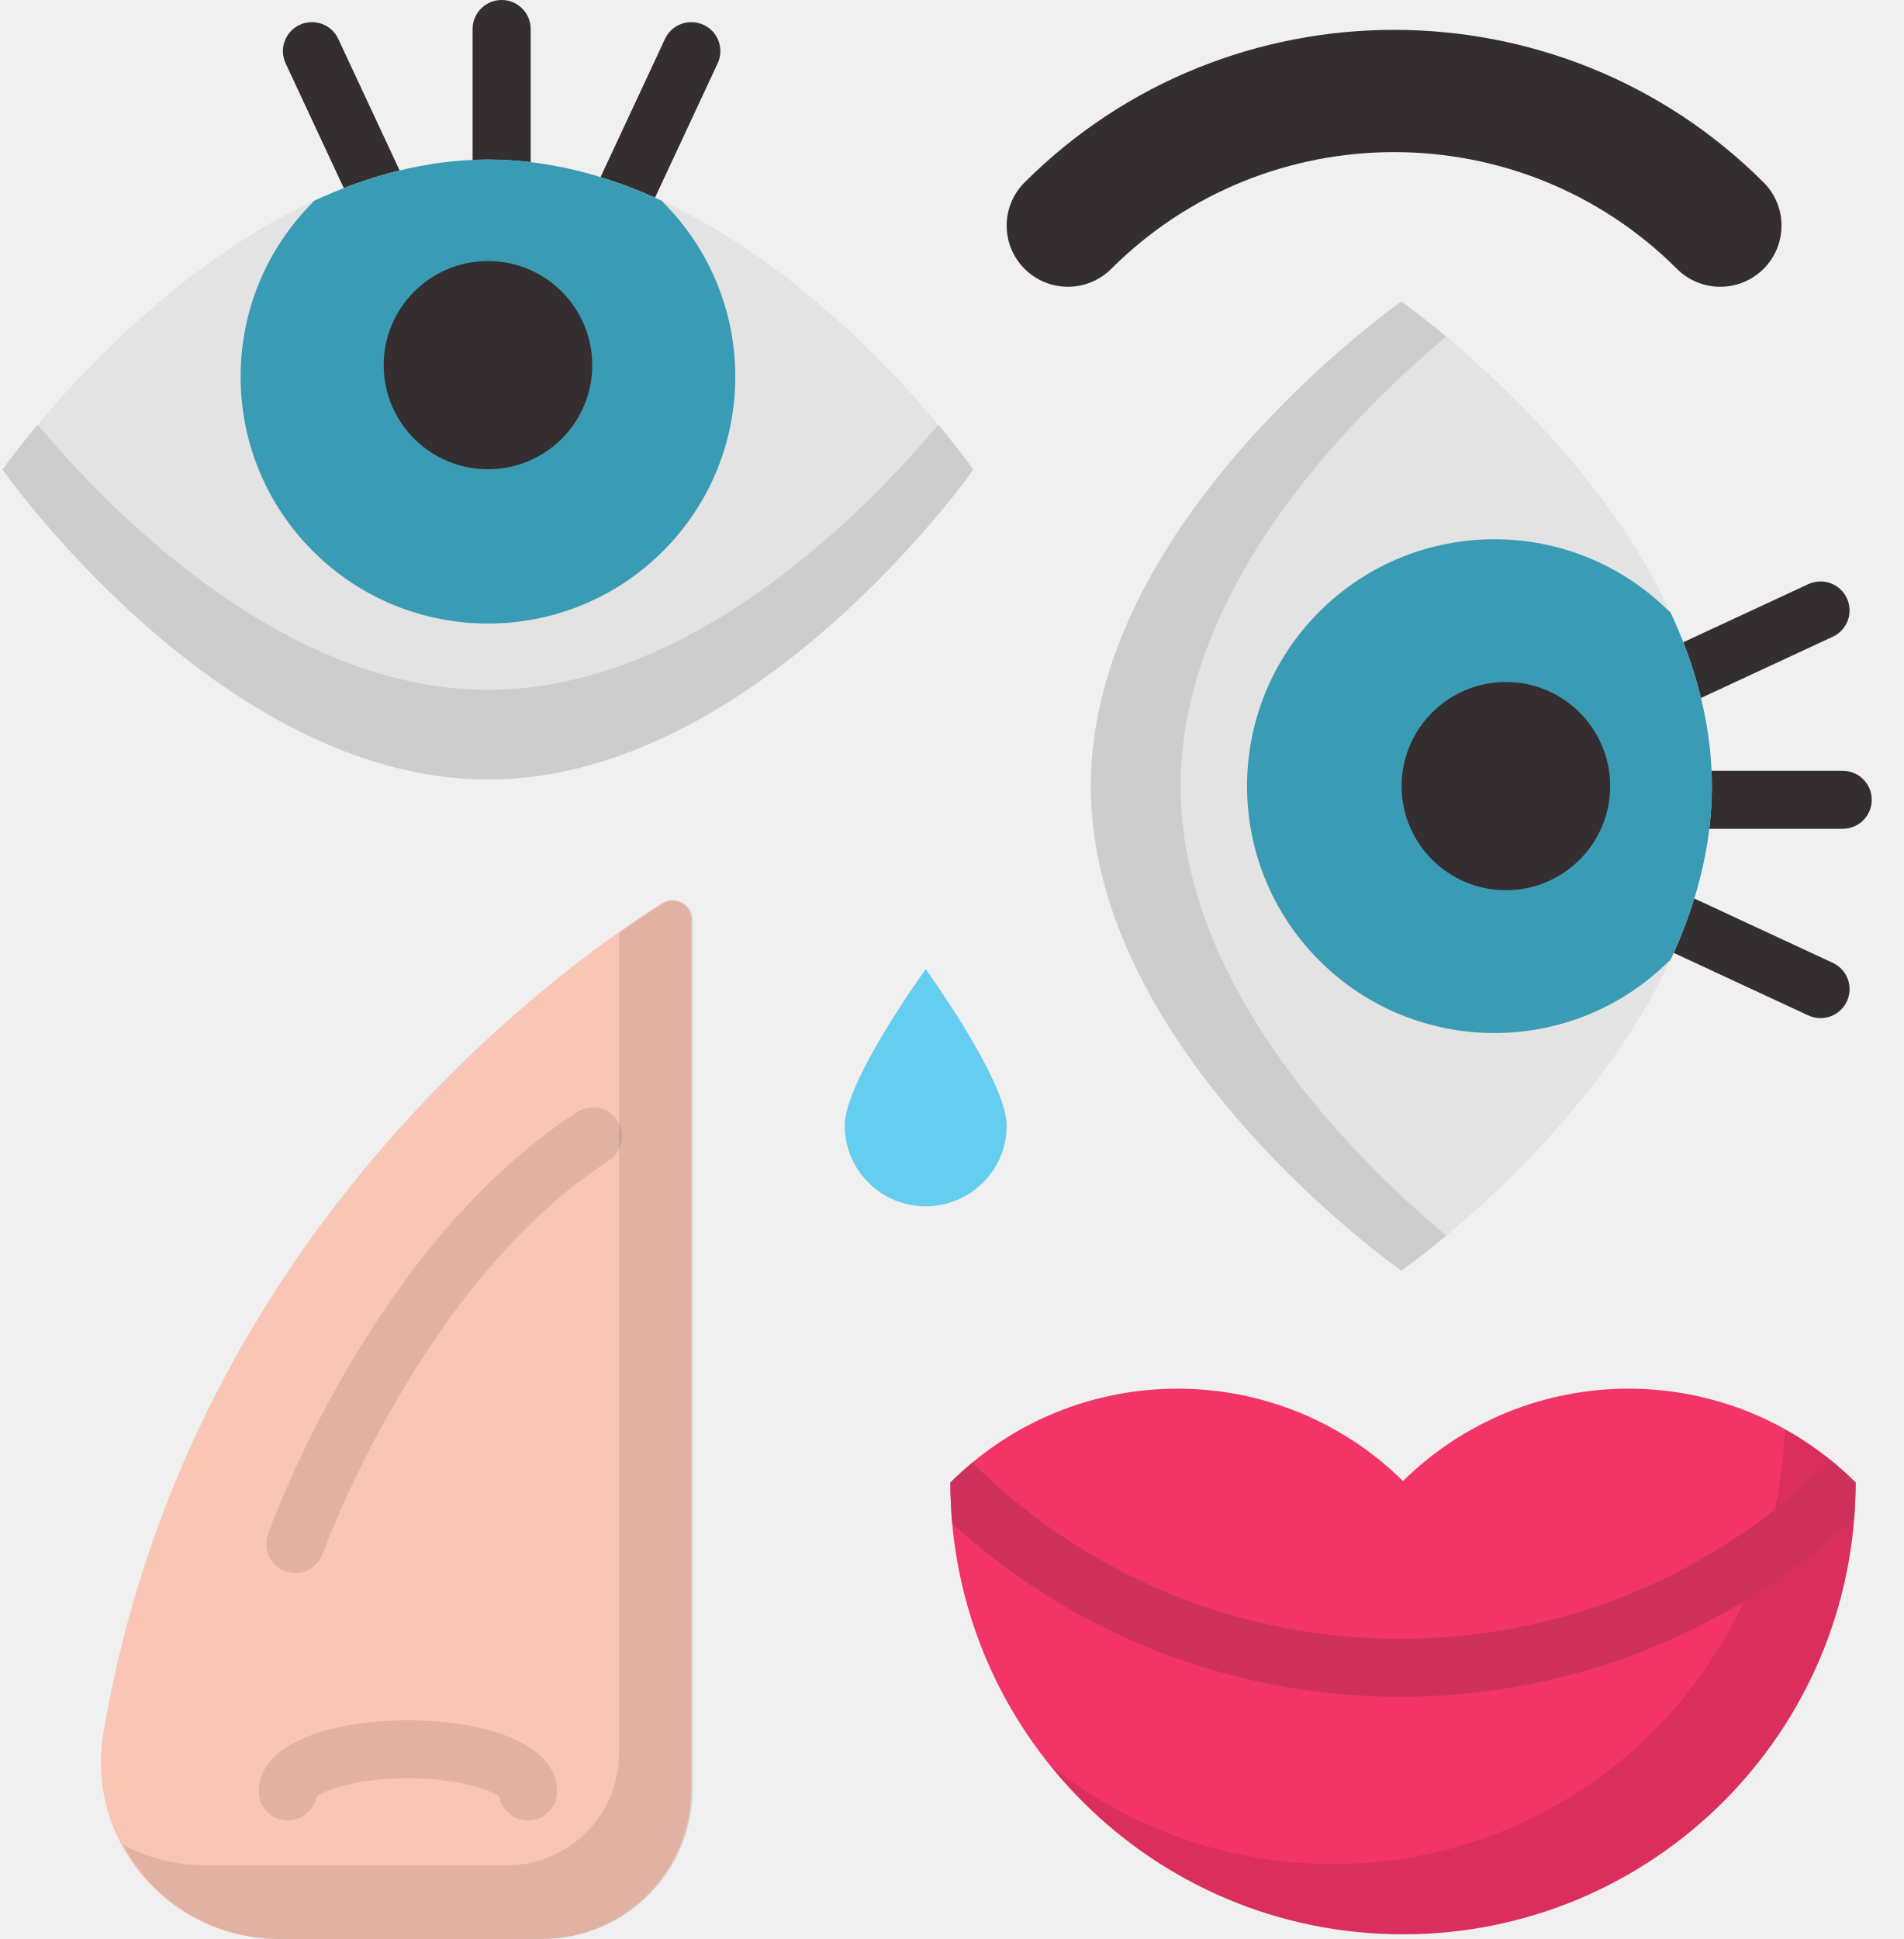
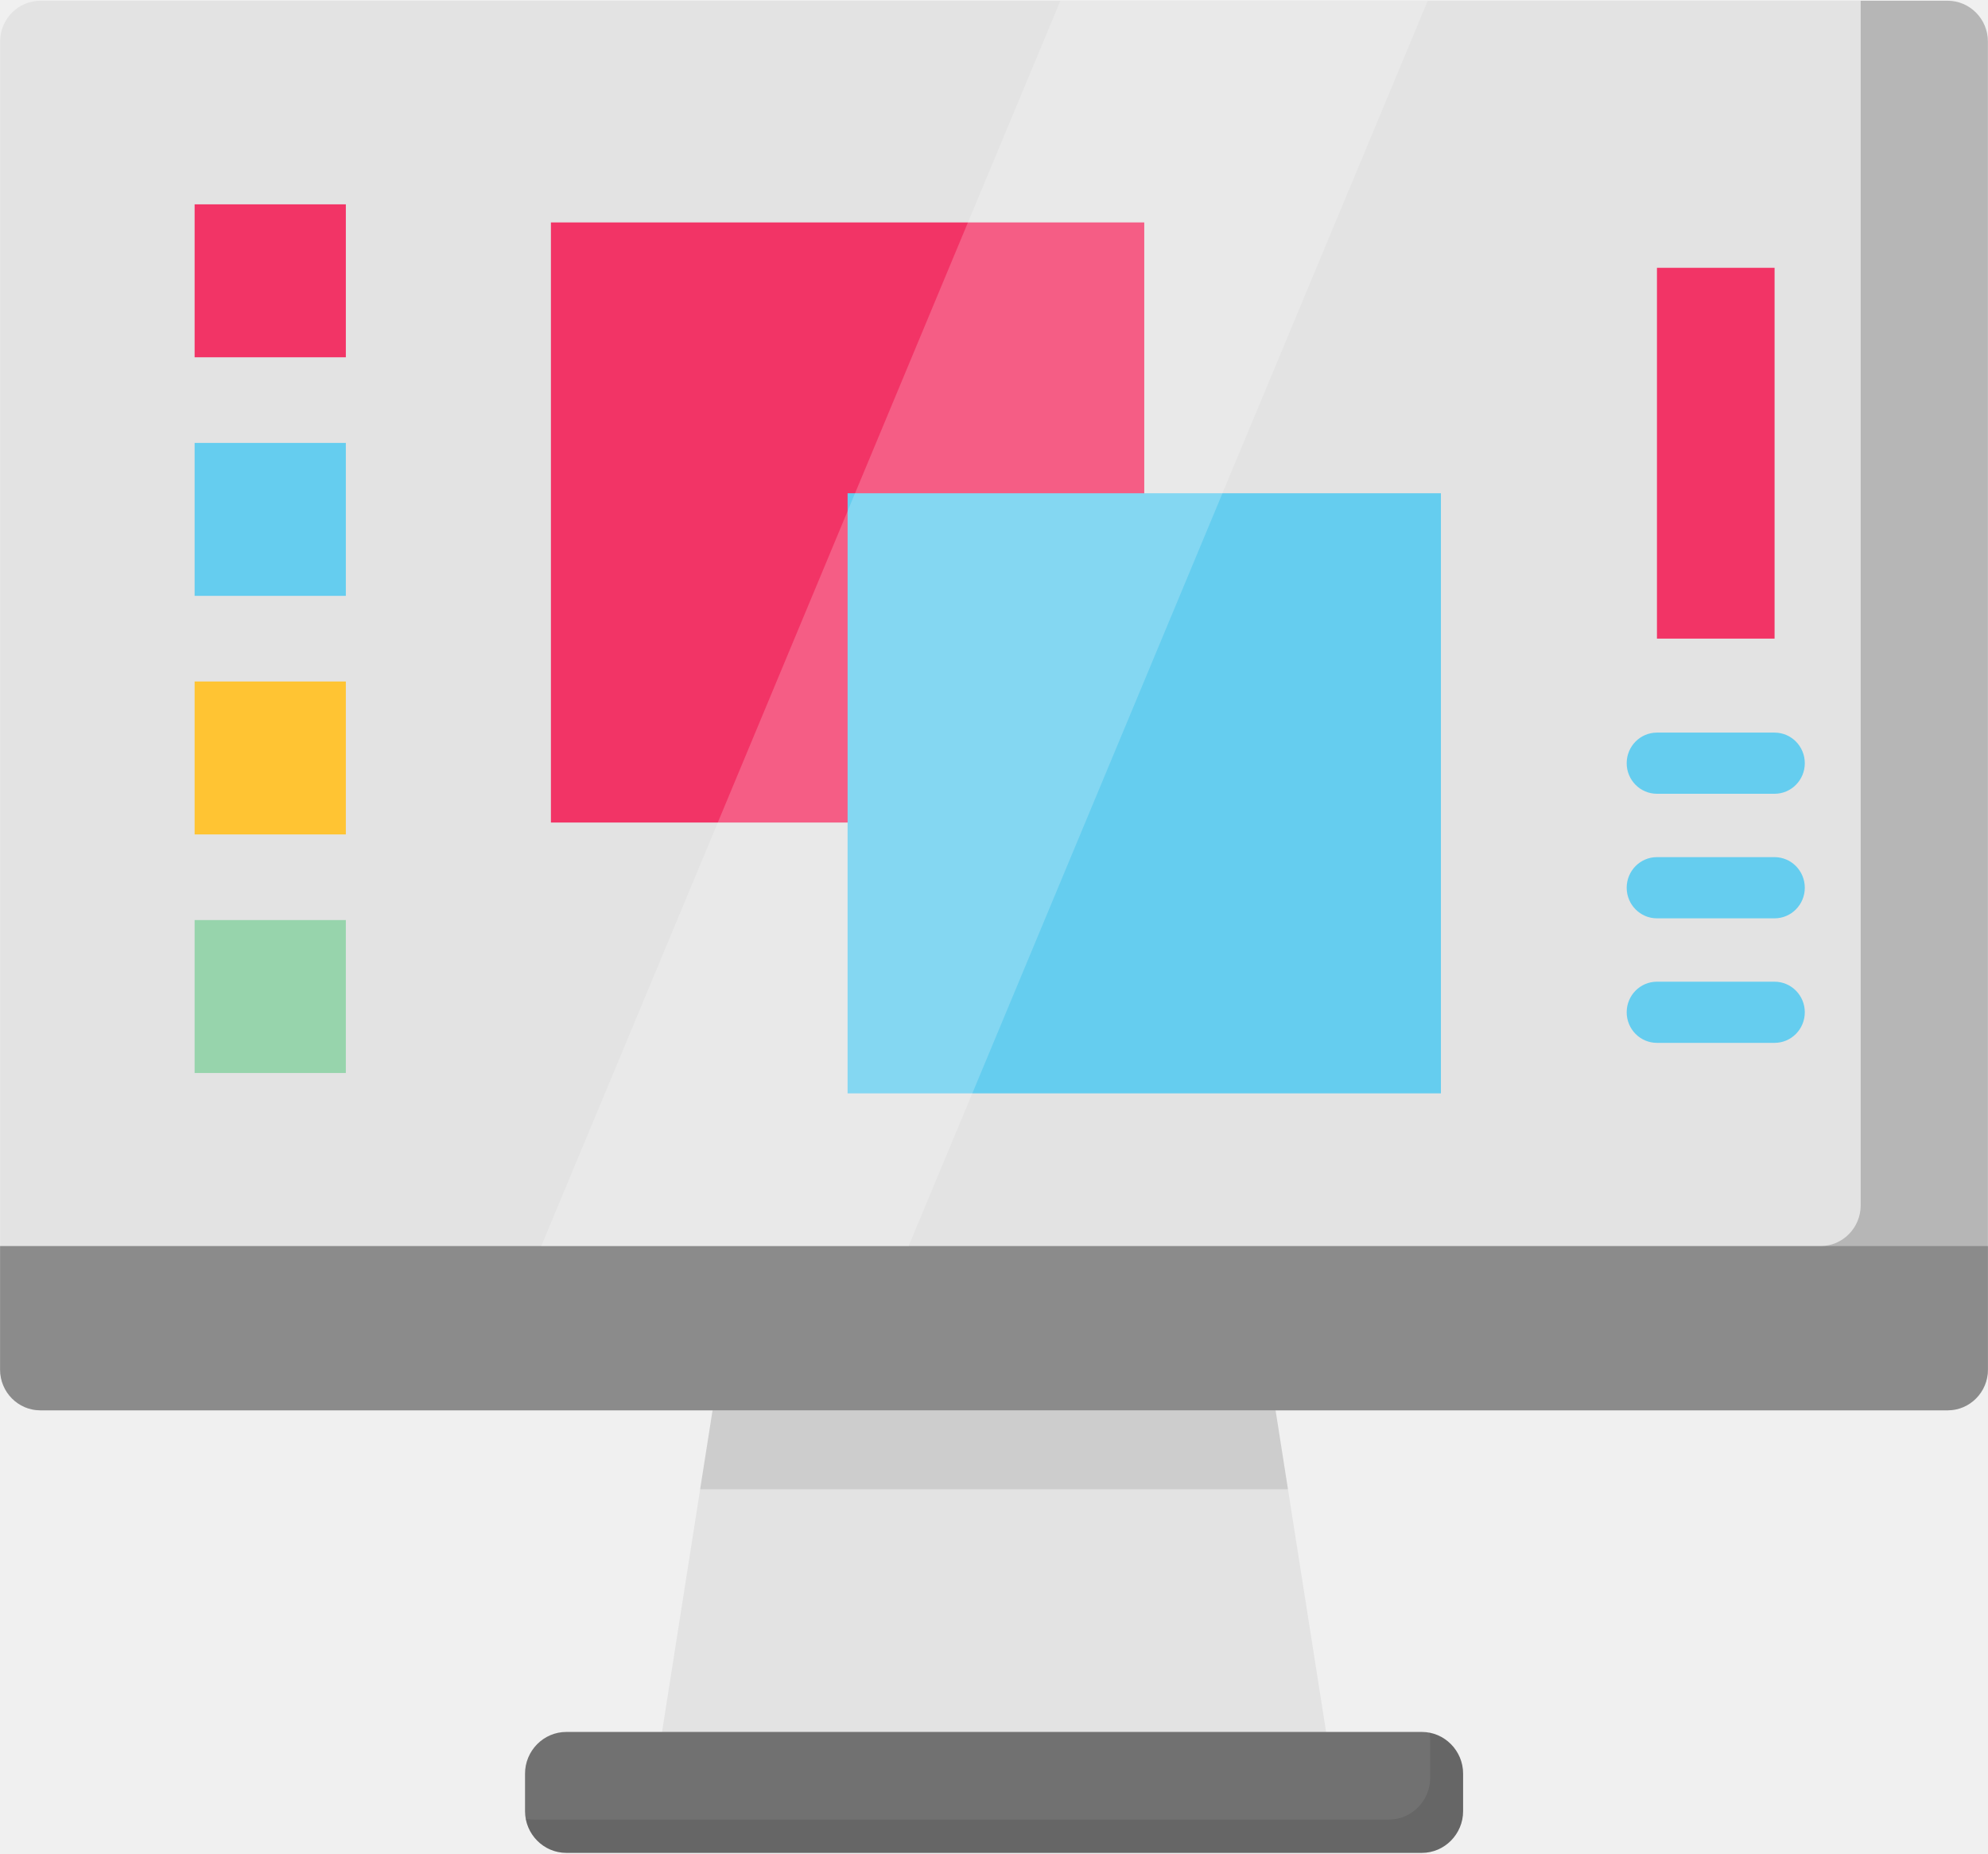
- <svg xmlns="http://www.w3.org/2000/svg" width="54px" height="55px" viewBox="0 0 54 55" version="1.1">
+ <svg xmlns="http://www.w3.org/2000/svg" width="59px" height="55px" viewBox="0 0 59 55" version="1.1">
  <defs />
  <g id="Page-1" stroke="none" stroke-width="1" fill="none" fill-rule="evenodd">
-     <g id="Artboard-6" transform="translate(-447, -181)" fill-rule="nonzero">
-       <g id="icon_prototyping" transform="translate(447, 181)">
-         <path d="M26.959,42.053 C26.959,49.13 32.708,54.867 39.798,54.867 C46.889,54.867 52.637,49.13 52.637,42.053 C49.079,38.502 43.312,38.502 39.754,42.053 L39.842,42.053 C36.285,38.502 30.517,38.502 26.959,42.053 Z" id="Shape" fill="#F23466" />
-         <path d="M50.632,40.541 C50.379,47.396 44.732,52.875 37.803,52.875 C34.766,52.875 31.976,51.822 29.778,50.063 C32.13,52.991 35.745,54.867 39.798,54.867 C46.889,54.867 52.637,49.13 52.637,42.052 C52.026,41.443 51.35,40.941 50.632,40.541 Z" id="Shape" fill="#000000" opacity="0.1" />
-         <path d="M18.766,25.625 C15.711,27.566 5.298,35.118 2.933,49.162 C2.418,52.219 4.795,55 7.9,55 L15.351,55 C17.703,55 19.611,53.096 19.611,50.748 L19.611,26.087 C19.611,25.654 19.132,25.393 18.766,25.625 Z" id="Shape" fill="#F9C5B5" />
-         <path d="M18.808,25.625 C18.474,25.838 18.051,26.118 17.56,26.466 L17.56,49.733 C17.56,51.488 16.134,52.911 14.376,52.911 L5.85,52.911 C4.991,52.911 4.19,52.698 3.488,52.326 C4.328,53.901 5.991,55 7.942,55 L15.393,55 C17.746,55 19.653,53.096 19.653,50.748 L19.653,26.087 C19.653,25.654 19.174,25.393 18.808,25.625 Z" id="Shape" fill="#000000" opacity="0.1" />
-         <g id="Group" opacity="0.1" transform="translate(7.318489, 48.76953)" fill="#000000">
-           <path d="M7.659,2.869 C7.255,2.869 6.92,2.58 6.849,2.197 C6.605,1.999 5.667,1.67 4.252,1.67 C2.838,1.67 1.899,1.999 1.655,2.197 C1.585,2.58 1.249,2.869 0.845,2.869 C0.39,2.869 0.022,2.501 0.022,2.047 C0.022,0.651 2.146,0.026 4.252,0.026 C6.358,0.026 8.483,0.651 8.483,2.047 C8.483,2.501 8.114,2.869 7.659,2.869 Z M6.835,2.047 C6.835,2.048 6.835,2.048 6.835,2.048 C6.835,2.048 6.835,2.048 6.835,2.047 Z M1.669,2.047 C1.669,2.048 1.669,2.048 1.669,2.048 C1.669,2.048 1.669,2.048 1.669,2.047 Z" id="Shape" />
+     <g id="Artboard-6" transform="translate(-389, -257)" fill-rule="nonzero">
+       <g id="icon_prototyping" transform="translate(389, 257)">
+         <polygon id="Shape" fill="#E3E3E3" points="39.489 52.237 19.515 52.237 21.25 41.195 37.754 41.195" />
+         <path d="M42.198,54.978 L16.806,54.978 C16.133,54.978 15.582,54.421 15.582,53.741 L15.582,52.627 C15.582,51.947 16.133,51.39 16.806,51.39 L42.198,51.39 C42.871,51.39 43.422,51.947 43.422,52.627 L43.422,53.741 C43.422,54.421 42.871,54.978 42.198,54.978 Z" id="Shape" fill="#717171" />
+         <g id="Group" opacity="0.1" transform="translate(20.74219, 41.13347)" fill="#000000">
+           <polygon id="Shape" points="17.012 0.062 0.508 0.062 0.037 3.055 17.482 3.055" />
        </g>
-         <g id="Group" transform="translate(7.964238, 0)" fill="#342E30">
-           <path d="M6.265,6.555 C5.811,6.555 5.442,6.187 5.442,5.733 L5.442,0.822 C5.442,0.368 5.811,0 6.265,0 C6.72,0 7.089,0.368 7.089,0.822 L7.089,5.733 C7.089,6.187 6.72,6.555 6.265,6.555 Z" id="Shape" />
-           <path d="M9.504,6.864 C9.388,6.864 9.27,6.84 9.157,6.787 C8.745,6.596 8.566,6.107 8.758,5.695 L10.9,1.103 C11.092,0.691 11.582,0.513 11.994,0.705 C12.407,0.896 12.585,1.385 12.393,1.797 L10.251,6.389 C10.112,6.688 9.815,6.864 9.504,6.864 Z" id="Shape" />
-           <path d="M2.883,6.555 C2.572,6.555 2.275,6.379 2.135,6.08 L0.138,1.797 C-0.054,1.385 0.125,0.896 0.537,0.704 C0.949,0.513 1.439,0.691 1.631,1.103 L3.629,5.386 C3.821,5.797 3.642,6.286 3.23,6.478 C3.117,6.53 2.999,6.555 2.883,6.555 Z" id="Shape" />
+         <path d="M57.803,41.847 L1.201,41.847 C0.54,41.847 0.004,41.306 0.004,40.637 L0.004,1.232 C0.004,0.564 0.54,0.022 1.201,0.022 L57.803,0.022 C58.464,0.022 59,0.564 59,1.232 L59,40.637 C59,41.306 58.464,41.847 57.803,41.847 Z" id="Shape" fill="#E3E3E3" />
+         <path d="M0.004,36.974 L0.004,40.637 C0.004,41.306 0.54,41.847 1.201,41.847 L57.803,41.847 C58.464,41.847 59,41.306 59,40.637 L59,36.974 L0.004,36.974 Z" id="Shape" fill="#AEAEAE" />
+         <rect id="Rectangle-path" fill="#F23466" x="16.35" y="6.6" width="17.609" height="17.806" />
+         <rect id="Rectangle-path" fill="#65CDEF" x="25.155" y="14.636" width="17.609" height="17.806" />
+         <rect id="Rectangle-path" fill="#F23466" x="49.175" y="7.946" width="3.491" height="11.003" />
+         <g id="Group" transform="translate(48.16797, 21.67373)" fill="#65CDEF">
+           <path d="M4.497,1.879 L1.007,1.879 C0.511,1.879 0.109,1.473 0.109,0.972 C0.109,0.47 0.511,0.064 1.007,0.064 L4.497,0.064 C4.993,0.064 5.395,0.47 5.395,0.972 C5.395,1.473 4.993,1.879 4.497,1.879 Z" id="Shape" />
+           <path d="M4.497,5.575 L1.007,5.575 C0.511,5.575 0.109,5.168 0.109,4.667 C0.109,4.166 0.511,3.759 1.007,3.759 L4.497,3.759 C4.993,3.759 5.395,4.166 5.395,4.667 C5.395,5.168 4.993,5.575 4.497,5.575 Z" id="Shape" />
+           <path d="M4.497,9.27 L1.007,9.27 C0.511,9.27 0.109,8.864 0.109,8.362 C0.109,7.861 0.511,7.455 1.007,7.455 L4.497,7.455 C4.993,7.455 5.395,7.861 5.395,8.362 C5.395,8.864 4.993,9.27 4.497,9.27 Z" id="Shape" />
        </g>
-         <path d="M27.612,13.319 C27.612,13.319 21.447,22.112 13.842,22.112 C6.236,22.112 0.071,13.319 0.071,13.319 C0.071,13.319 6.237,4.526 13.842,4.526 C21.447,4.526 27.612,13.319 27.612,13.319 Z" id="Shape" fill="#E3E3E3" />
-         <path d="M13.842,19.568 C8.058,19.568 3.107,14.483 1.068,12.047 C0.426,12.814 0.071,13.319 0.071,13.319 C0.071,13.319 6.236,22.112 13.841,22.112 C21.447,22.112 27.612,13.319 27.612,13.319 C27.612,13.319 27.257,12.814 26.615,12.047 C24.576,14.483 19.625,19.568 13.842,19.568 Z" id="Shape" fill="#000000" opacity="0.1" />
-         <path d="M8.88,15.637 C11.62,18.371 16.063,18.371 18.803,15.637 C21.543,12.902 21.543,8.468 18.803,5.733 L18.803,5.709 C17.264,4.992 15.591,4.526 13.842,4.526 C12.092,4.526 10.42,4.992 8.88,5.709 L8.88,5.733 C6.14,8.468 6.14,12.902 8.88,15.637 Z" id="Shape" fill="#3A9CB4" />
-         <ellipse id="Oval" fill="#342E30" cx="13.842" cy="10.358" rx="2.958" ry="2.953" />
-         <g id="Group" opacity="0.1" transform="translate(7.533738, 31.36719)" fill="#000000">
-           <path d="M0.844,13.25 C0.752,13.25 0.659,13.235 0.568,13.202 C0.139,13.051 -0.085,12.581 0.067,12.153 C0.186,11.819 3.042,3.93 8.838,0.176 C9.22,-0.071 9.73,0.037 9.978,0.418 C10.225,0.799 10.117,1.308 9.735,1.555 C4.403,5.009 1.647,12.626 1.62,12.703 C1.5,13.04 1.183,13.25 0.844,13.25 Z" id="Shape" />
-         </g>
-         <path d="M48.798,8.134 C48.353,8.134 47.908,7.965 47.569,7.626 C43.145,3.211 35.946,3.211 31.522,7.626 C30.843,8.304 29.743,8.303 29.065,7.626 C28.386,6.949 28.386,5.851 29.065,5.173 C34.844,-0.595 44.247,-0.595 50.026,5.173 C50.705,5.851 50.705,6.949 50.026,7.626 C49.687,7.965 49.242,8.134 48.798,8.134 Z" id="Shape" fill="#342E30" />
-         <path d="M28.556,31.925 C28.556,33.191 27.527,34.217 26.259,34.217 C24.99,34.217 23.962,33.191 23.962,31.925 C23.962,30.659 26.259,27.491 26.259,27.491 C26.259,27.491 28.556,30.659 28.556,31.925 Z" id="Shape" fill="#65CDEF" />
-         <g id="Group" transform="translate(46.17105, 16.43555)" fill="#342E30">
-           <path d="M0.357,6.251 C0.357,5.796 0.726,5.428 1.181,5.428 L6.101,5.428 C6.556,5.428 6.924,5.796 6.924,6.251 C6.924,6.705 6.556,7.073 6.101,7.073 L1.181,7.073 C0.726,7.073 0.357,6.705 0.357,6.251 Z" id="Shape" />
-           <path d="M0.047,9.483 C0.047,9.367 0.072,9.249 0.124,9.137 C0.316,8.725 0.806,8.547 1.219,8.738 L5.819,10.876 C6.232,11.068 6.411,11.557 6.218,11.968 C6.026,12.38 5.537,12.558 5.124,12.367 L0.523,10.229 C0.223,10.089 0.047,9.793 0.047,9.483 Z" id="Shape" />
-           <path d="M0.357,2.874 C0.357,2.564 0.533,2.268 0.833,2.128 L5.124,0.134 C5.537,-0.057 6.026,0.121 6.218,0.533 C6.41,0.944 6.232,1.433 5.819,1.625 L1.528,3.619 C1.116,3.811 0.626,3.632 0.434,3.221 C0.382,3.108 0.357,2.99 0.357,2.874 Z" id="Shape" />
-         </g>
-         <path d="M39.751,36.043 C39.751,36.043 30.942,29.889 30.942,22.299 C30.942,14.708 39.751,8.554 39.751,8.554 C39.751,8.554 48.56,14.708 48.56,22.299 C48.56,29.889 39.751,36.043 39.751,36.043 Z" id="Shape" fill="#E3E3E3" />
-         <path d="M33.49,22.299 C33.49,16.526 38.585,11.585 41.026,9.549 C40.257,8.908 39.751,8.554 39.751,8.554 C39.751,8.554 30.942,14.708 30.942,22.299 C30.942,29.889 39.751,36.043 39.751,36.043 C39.751,36.043 40.257,35.689 41.026,35.048 C38.585,33.013 33.49,28.072 33.49,22.299 Z" id="Shape" fill="#000000" opacity="0.1" />
-         <path d="M37.429,17.347 C34.689,20.082 34.689,24.516 37.429,27.251 C40.169,29.986 44.612,29.986 47.352,27.251 L47.376,27.251 C48.094,25.714 48.561,24.045 48.561,22.299 C48.561,20.553 48.094,18.883 47.376,17.347 L47.352,17.347 C44.612,14.612 40.169,14.612 37.429,17.347 Z" id="Shape" fill="#3A9CB4" />
-         <ellipse id="Oval" fill="#342E30" cx="42.717" cy="22.298" rx="2.958" ry="2.953" />
-         <path d="M51.867,41.471 C45.173,48.153 34.284,48.158 27.583,41.487 C27.369,41.665 27.16,41.852 26.959,42.053 C26.959,42.445 26.978,42.832 27.013,43.215 C30.599,46.491 35.158,48.13 39.717,48.13 C44.352,48.13 48.986,46.437 52.598,43.052 C52.624,42.722 52.637,42.389 52.637,42.053 C52.41,41.826 52.173,41.614 51.929,41.416 C51.908,41.433 51.887,41.452 51.867,41.471 Z" id="Shape" fill="#CD315B" />
+         <rect id="Rectangle-path" fill="#F23466" x="5.776" y="6.063" width="4.488" height="4.538" />
+         <rect id="Rectangle-path" fill="#65CDEF" x="5.776" y="13.142" width="4.488" height="4.538" />
+         <rect id="Rectangle-path" fill="#FFC433" x="5.776" y="20.221" width="4.488" height="4.538" />
+         <rect id="Rectangle-path" fill="#97D4AC" x="5.776" y="27.3" width="4.488" height="4.538" />
+         <path d="M57.799,0.022 L55.222,0.022 L55.222,35.764 C55.222,36.432 54.686,36.974 54.025,36.974 L0,36.974 L0,40.638 C0,41.306 0.536,41.848 1.197,41.848 L57.799,41.848 C58.46,41.848 58.996,41.306 58.996,40.638 L58.996,1.232 C58.996,0.564 58.46,0.022 57.799,0.022 Z" id="Shape" fill="#000000" opacity="0.2" />
+         <path d="M42.423,51.412 C42.437,51.486 42.445,51.562 42.445,51.64 L42.445,52.753 C42.445,53.433 41.894,53.99 41.221,53.99 L15.829,53.99 C15.752,53.99 15.677,53.982 15.604,53.968 C15.71,54.541 16.21,54.978 16.806,54.978 L42.198,54.978 C42.871,54.978 43.422,54.421 43.422,53.741 L43.422,52.627 C43.422,52.025 42.99,51.52 42.423,51.412 Z" id="Shape" fill="#000000" opacity="0.1" />
+         <polygon id="Shape" fill="#FFFFFF" opacity="0.2" points="26.967 36.974 16.062 36.974 31.469 0.022 42.374 0.022" />
      </g>
    </g>
  </g>
</svg>
